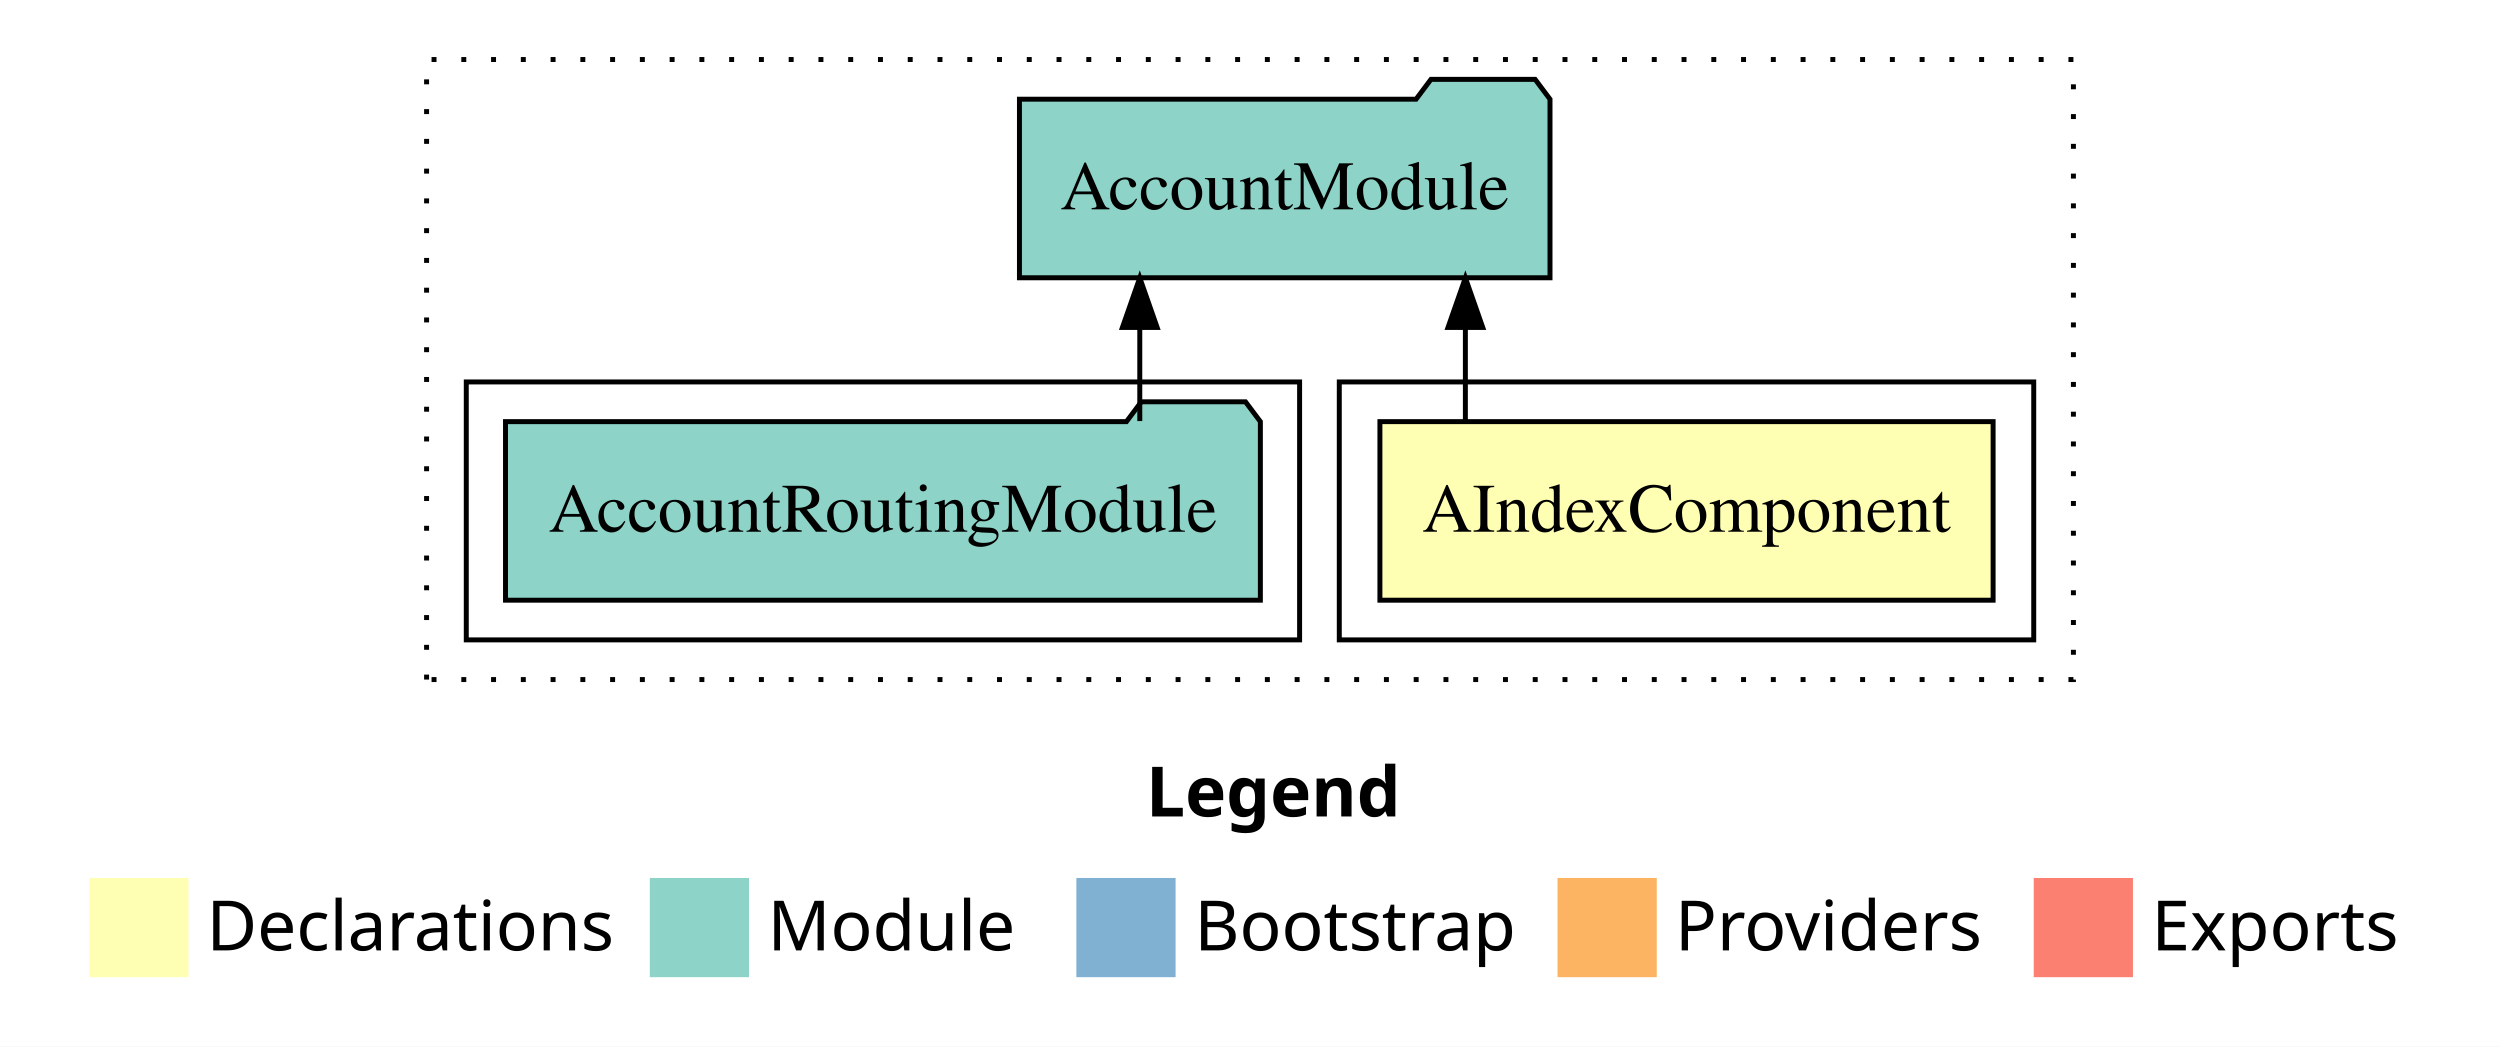
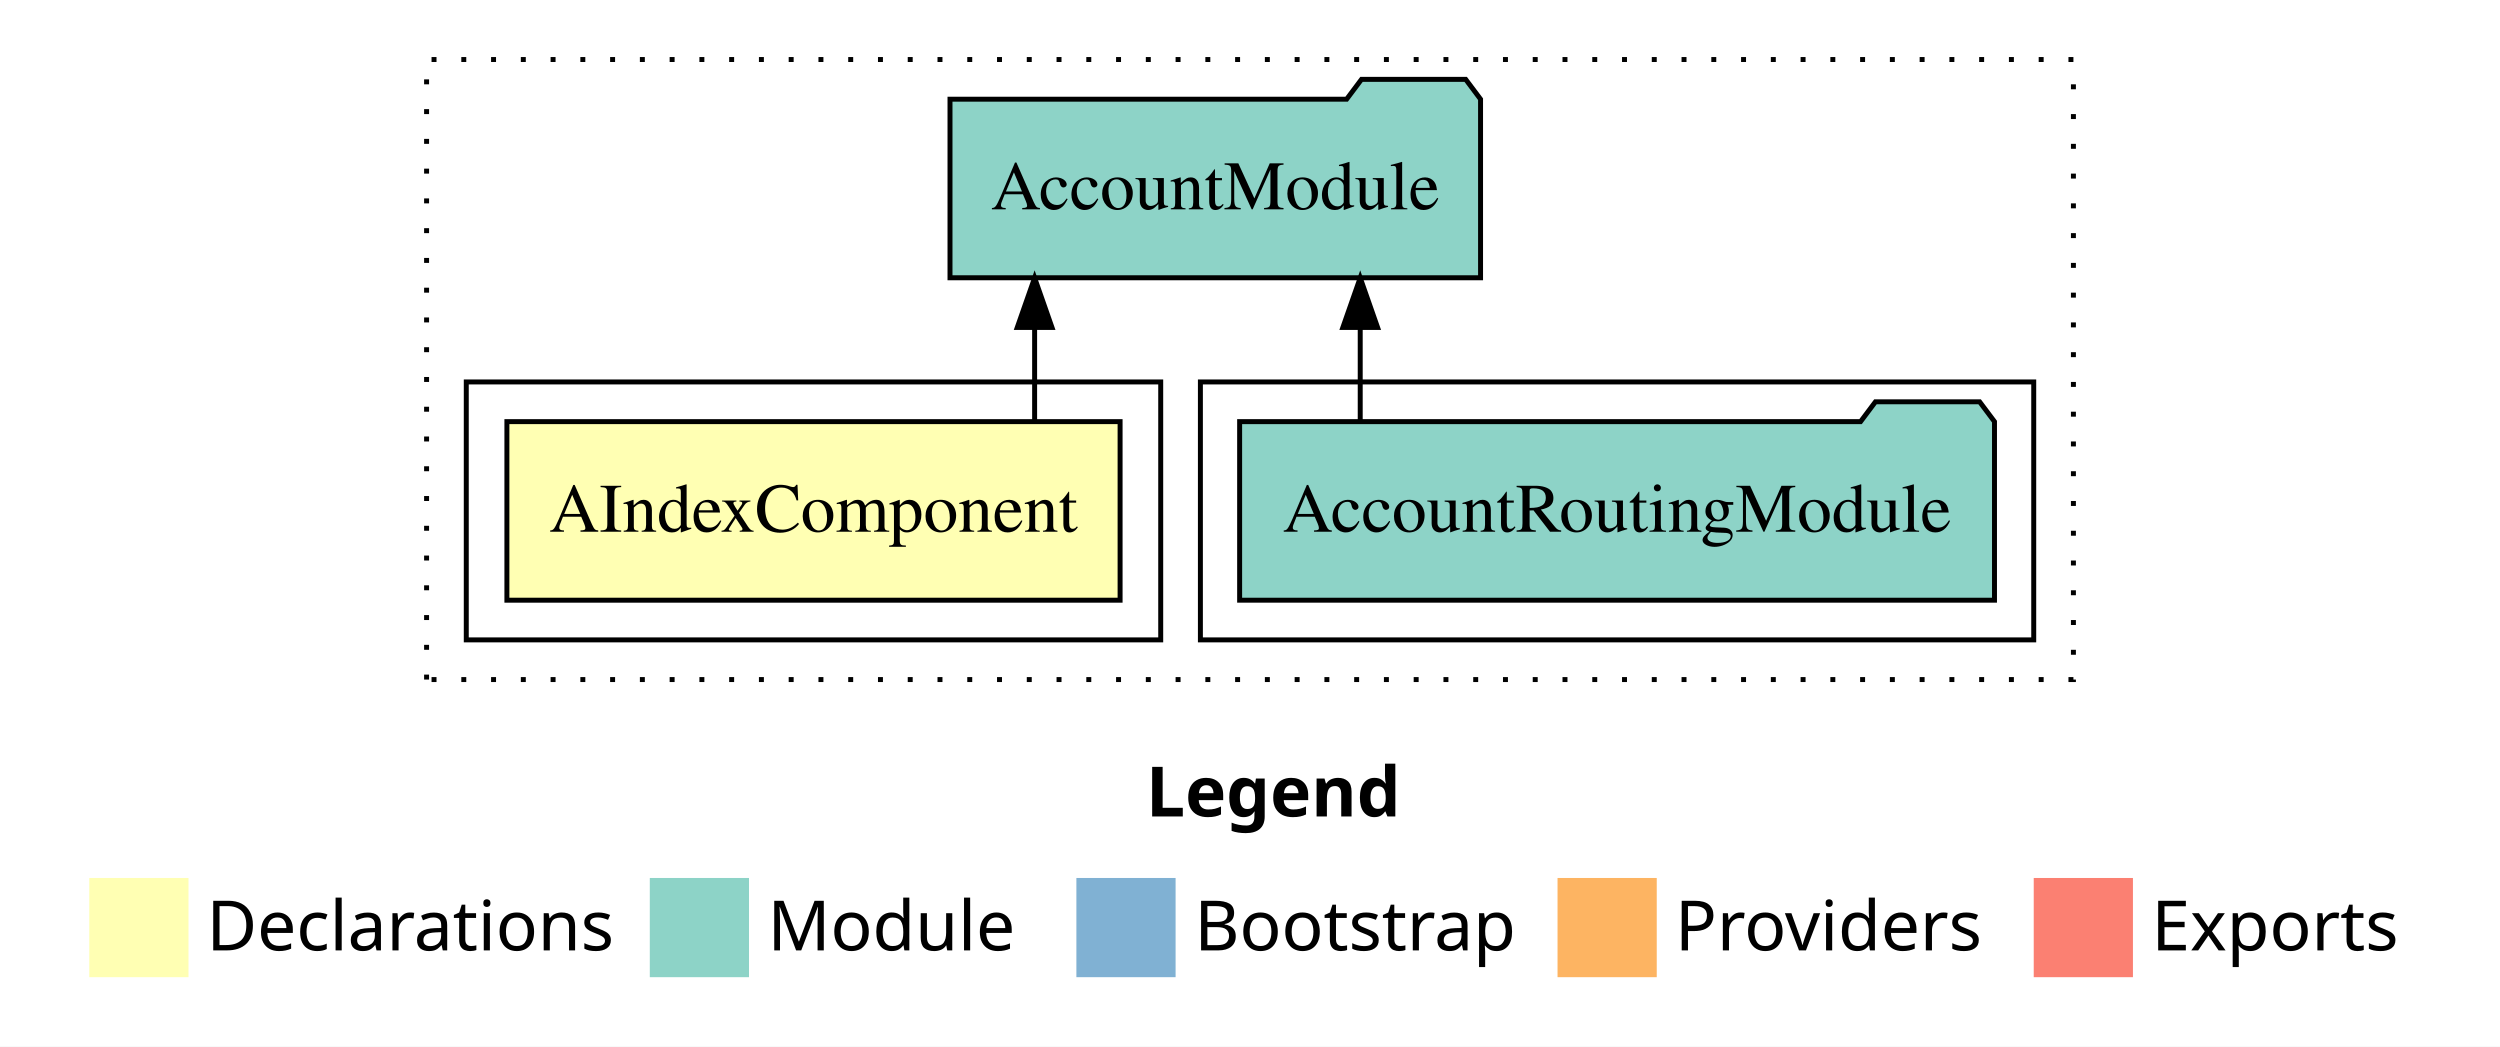
<svg xmlns="http://www.w3.org/2000/svg" width="504pt" height="211pt" viewBox="0.00 0.00 504.00 211.00">
  <g id="graph0" class="graph" transform="scale(1 1) rotate(0) translate(4 207)">
    <polygon fill="white" stroke="transparent" points="-4,4 -4,-207 500,-207 500,4 -4,4" />
    <text text-anchor="start" x="227.01" y="-42.4" font-family="Times-12" font-weight="bold" font-size="14.00">Legend</text>
    <polygon fill="#ffffb3" stroke="transparent" points="14,-10 14,-30 34,-30 34,-10 14,-10" />
    <text text-anchor="start" x="37.63" y="-15.4" font-family="Times-12" font-size="14.00">  Declarations</text>
    <polygon fill="#8dd3c7" stroke="transparent" points="127,-10 127,-30 147,-30 147,-10 127,-10" />
    <text text-anchor="start" x="150.73" y="-15.4" font-family="Times-12" font-size="14.00">  Module</text>
    <polygon fill="#80b1d3" stroke="transparent" points="213,-10 213,-30 233,-30 233,-10 213,-10" />
    <text text-anchor="start" x="236.78" y="-15.4" font-family="Times-12" font-size="14.00">  Bootstrap</text>
    <polygon fill="#fdb462" stroke="transparent" points="310,-10 310,-30 330,-30 330,-10 310,-10" />
    <text text-anchor="start" x="333.67" y="-15.4" font-family="Times-12" font-size="14.00">  Providers</text>
    <polygon fill="#fb8072" stroke="transparent" points="406,-10 406,-30 426,-30 426,-10 406,-10" />
    <text text-anchor="start" x="429.73" y="-15.4" font-family="Times-12" font-size="14.00">  Exports</text>
    <g id="clust1" class="cluster">
      <polygon fill="none" stroke="black" stroke-dasharray="1,5" points="82,-70 82,-195 414,-195 414,-70 82,-70" />
    </g>
+     <g id="clust4" class="cluster">
+       <polygon fill="none" stroke="black" points="238,-78 238,-130 406,-130 406,-78 238,-78" />
+     </g>
    <g id="clust2" class="cluster">
-       <polygon fill="none" stroke="black" points="266,-78 266,-130 406,-130 406,-78 266,-78" />
-     </g>
-     <g id="clust4" class="cluster">
-       <polygon fill="none" stroke="black" points="90,-78 90,-130 258,-130 258,-78 90,-78" />
+       <polygon fill="none" stroke="black" points="90,-78 90,-130 230,-130 230,-78 90,-78" />
    </g>
    <g id="node1" class="node">
-       <polygon fill="#ffffb3" stroke="black" points="397.81,-122 274.19,-122 274.19,-86 397.81,-86 397.81,-122" />
-       <text text-anchor="middle" x="336" y="-99.8" font-family="Times,serif" font-size="14.00">AIndexComponent</text>
+       <polygon fill="#ffffb3" stroke="black" points="221.81,-122 98.19,-122 98.19,-86 221.81,-86 221.81,-122" />
+       <text text-anchor="middle" x="160" y="-99.8" font-family="Times,serif" font-size="14.00">AIndexComponent</text>
    </g>
    <g id="node2" class="node">
-       <polygon fill="#8dd3c7" stroke="black" points="308.48,-187 305.48,-191 284.48,-191 281.48,-187 201.52,-187 201.52,-151 308.48,-151 308.48,-187" />
-       <text text-anchor="middle" x="255" y="-164.8" font-family="Times,serif" font-size="14.00">AccountModule</text>
+       <polygon fill="#8dd3c7" stroke="black" points="294.48,-187 291.48,-191 270.48,-191 267.48,-187 187.52,-187 187.52,-151 294.48,-151 294.48,-187" />
+       <text text-anchor="middle" x="241" y="-164.8" font-family="Times,serif" font-size="14.00">AccountModule</text>
    </g>
    <g id="edge1" class="edge">
-       <path fill="none" stroke="black" d="M291.42,-122.11C291.42,-122.11 291.42,-140.99 291.42,-140.99" />
-       <polygon fill="black" stroke="black" points="287.92,-140.99 291.42,-150.99 294.92,-140.99 287.92,-140.99" />
+       <path fill="none" stroke="black" d="M204.58,-122.11C204.58,-122.11 204.58,-140.99 204.58,-140.99" />
+       <polygon fill="black" stroke="black" points="201.08,-140.99 204.58,-150.99 208.08,-140.99 201.08,-140.99" />
    </g>
    <g id="node3" class="node">
-       <polygon fill="#8dd3c7" stroke="black" points="250.09,-122 247.09,-126 226.09,-126 223.09,-122 97.91,-122 97.91,-86 250.09,-86 250.09,-122" />
-       <text text-anchor="middle" x="174" y="-99.8" font-family="Times,serif" font-size="14.00">AccountRoutingModule</text>
+       <polygon fill="#8dd3c7" stroke="black" points="398.09,-122 395.09,-126 374.09,-126 371.09,-122 245.91,-122 245.91,-86 398.09,-86 398.09,-122" />
+       <text text-anchor="middle" x="322" y="-99.8" font-family="Times,serif" font-size="14.00">AccountRoutingModule</text>
    </g>
    <g id="edge2" class="edge">
-       <path fill="none" stroke="black" d="M225.78,-122.11C225.78,-122.11 225.78,-140.99 225.78,-140.99" />
-       <polygon fill="black" stroke="black" points="222.28,-140.99 225.78,-150.99 229.28,-140.99 222.28,-140.99" />
+       <path fill="none" stroke="black" d="M270.22,-122.11C270.22,-122.11 270.22,-140.99 270.22,-140.99" />
+       <polygon fill="black" stroke="black" points="266.72,-140.99 270.22,-150.99 273.72,-140.99 266.72,-140.99" />
    </g>
  </g>
</svg>
